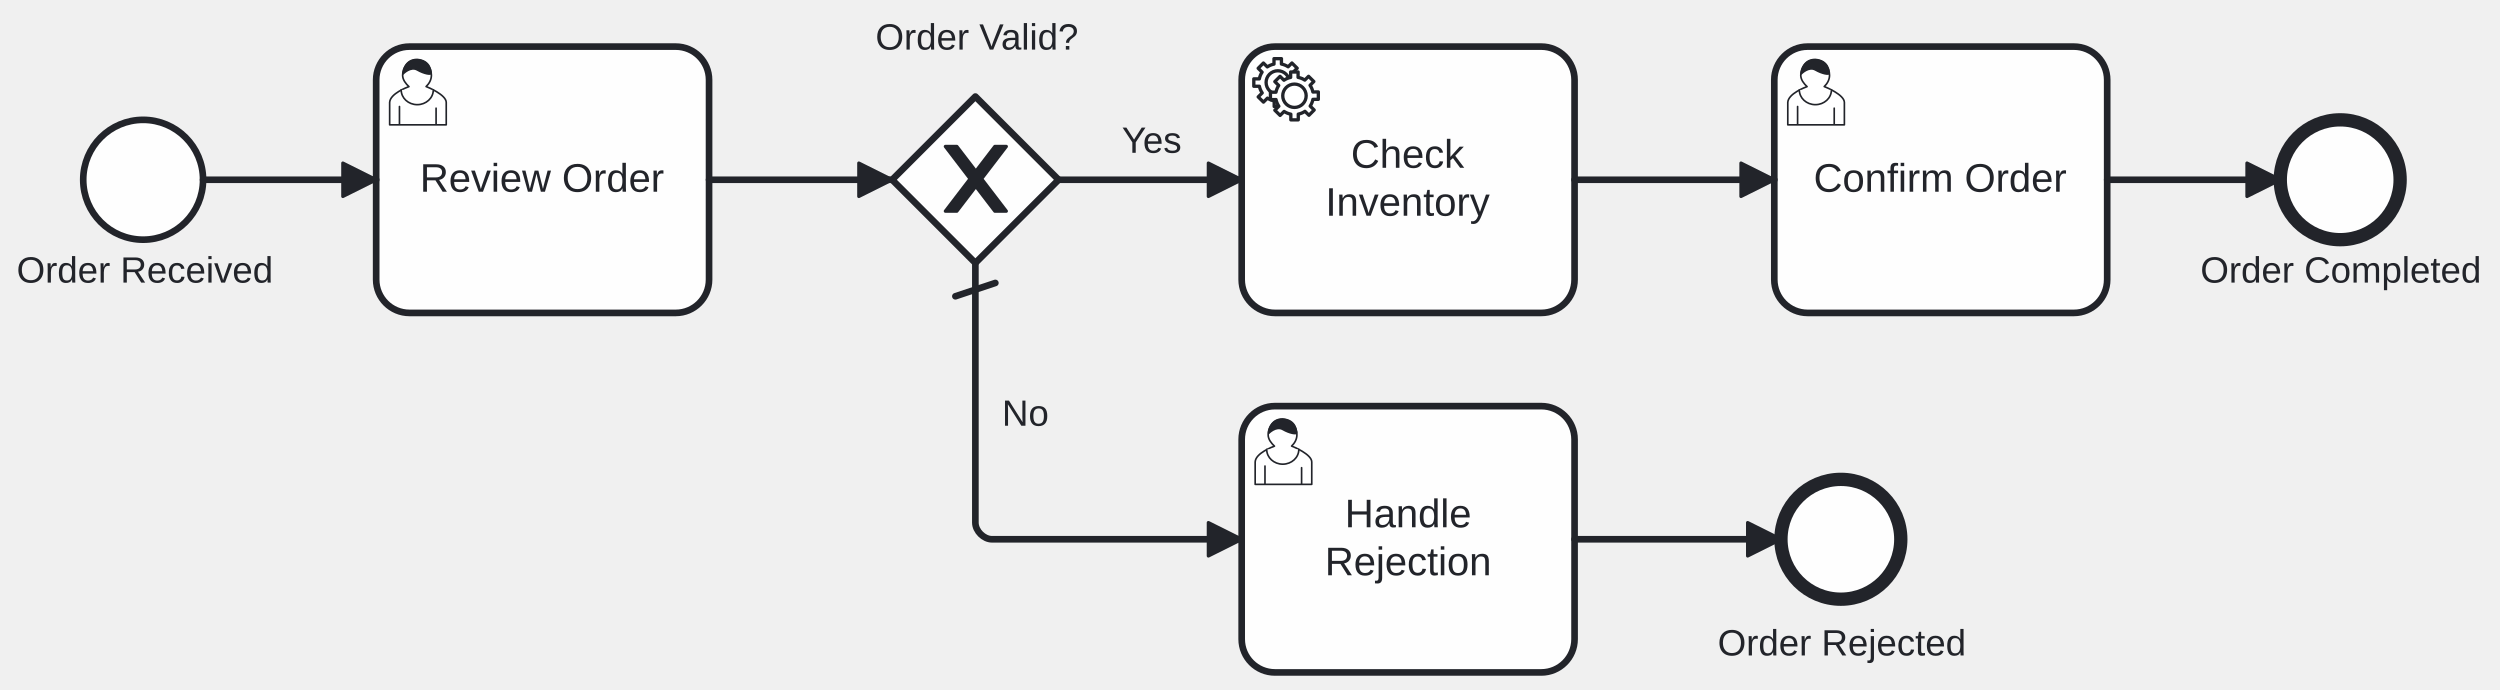
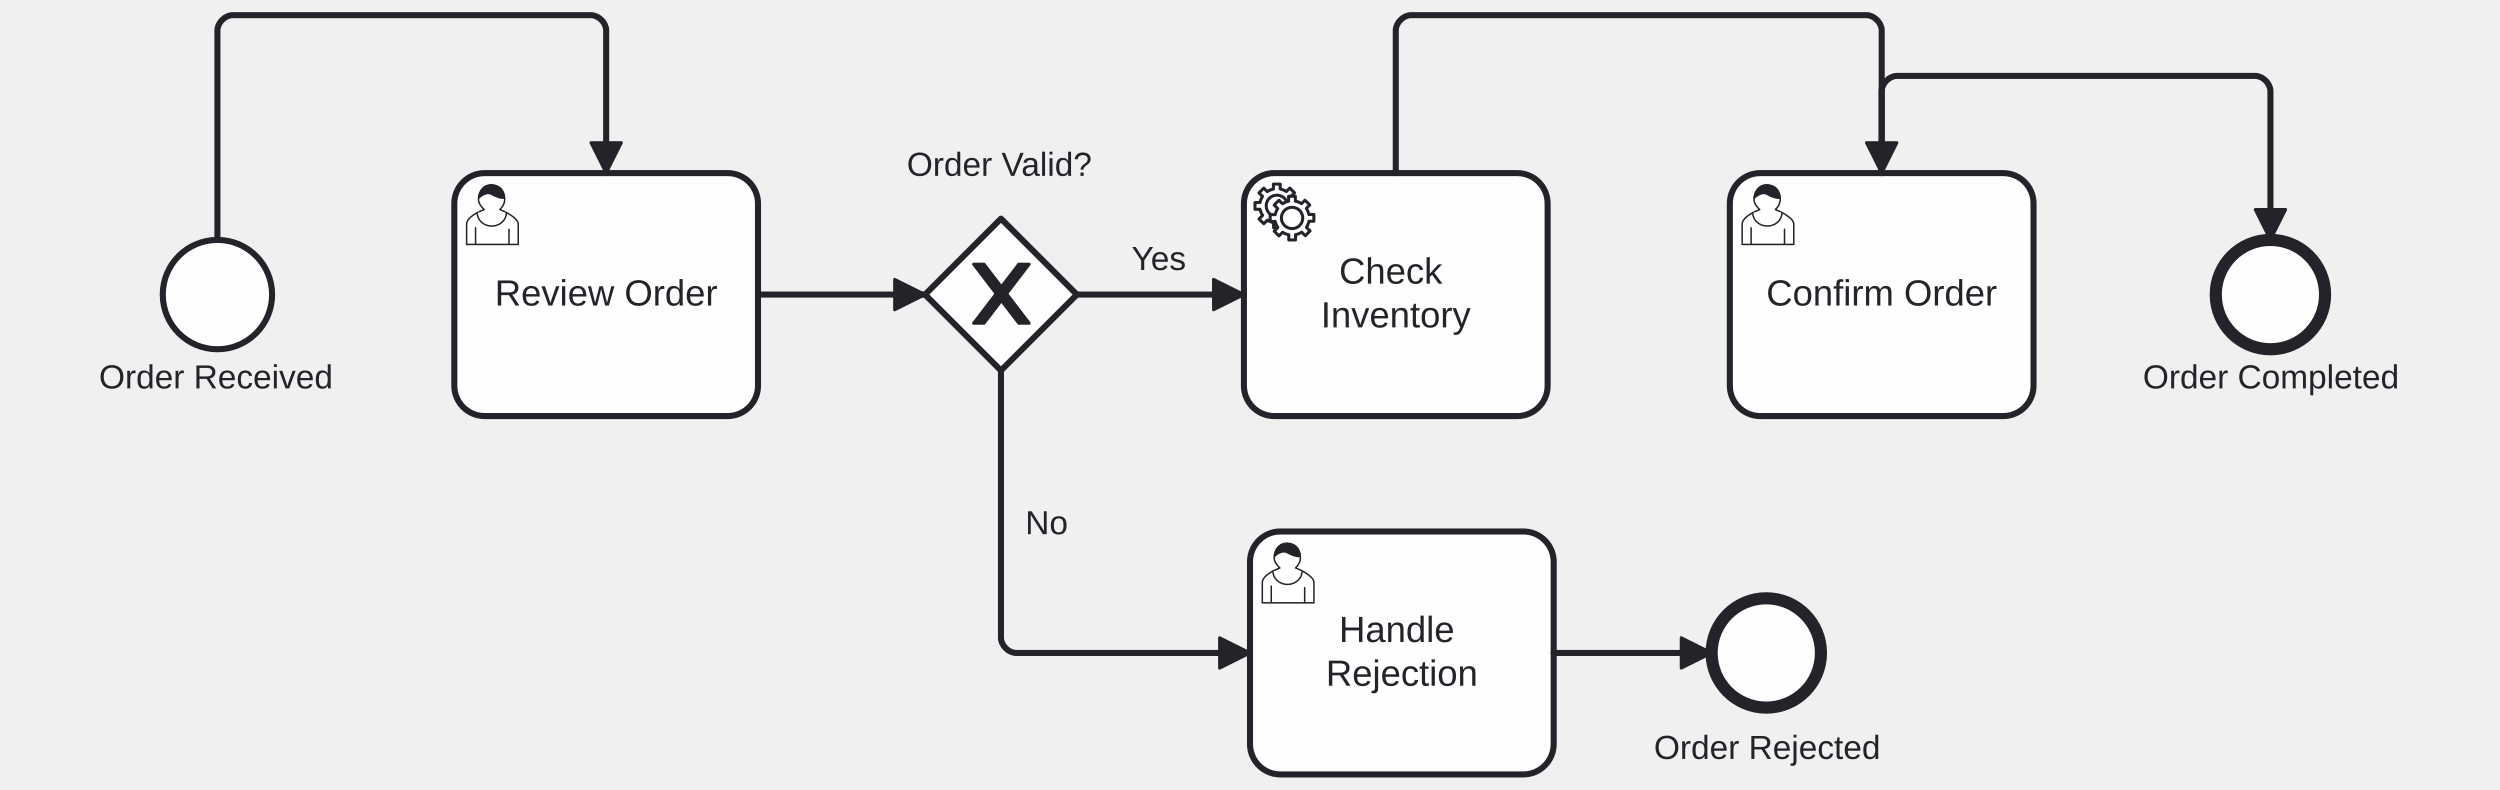
- <svg xmlns="http://www.w3.org/2000/svg" width="751" height="207" viewBox="167 78 751 207" version="1.1">
-   <defs>
-     <pattern id="djs-grid-pattern-83036" width="10" height="10" patternUnits="userSpaceOnUse">
-       <circle cx="0.5" cy="0.5" r="0.5" style="fill: rgb(204, 204, 204);" />
-     </pattern>
-   </defs>
-   <g class="djs-group">
-     <g class="djs-element djs-shape" data-element-id="StartEvent_OrderReceived" style="display: block;" transform="matrix(1 0 0 1 192 114)">
-       <g class="djs-visual">
-         <circle cx="18" cy="18" r="18" style="stroke-linecap: round; stroke-linejoin: round; stroke: rgb(34, 36, 42); stroke-width: 2px; fill: white; fill-opacity: 0.95;" />
-       </g>
-       <rect class="djs-hit djs-hit-all" x="0" y="0" width="36" height="36" style="fill: none; stroke-opacity: 0; stroke: white; stroke-width: 15px;" />
-       <circle cx="18" cy="18" r="23" class="djs-outline" style="fill: none;" />
-     </g>
-   </g>
-   <g class="djs-group">
-     <g class="djs-element djs-shape" data-element-id="StartEvent_OrderReceived_label" style="display: block;" transform="matrix(1 0 0 1 172 153)">
-       <g class="djs-visual">
-         <text lineHeight="1.2" class="djs-label" style="font-family: Arial, sans-serif; font-size: 11px; font-weight: normal; fill: rgb(34, 36, 42);">
+ <svg xmlns="http://www.w3.org/2000/svg" width="934" height="295" viewBox="166 35 768 260" version="1.1">
+   <g class="djs-group">
+     <g class="djs-element djs-shape" data-element-id="StartEvent_OrderReceived" style="display: block;" transform="translate(192, 114)">
+       <g class="djs-visual">
+         <circle cx="18" cy="18" r="18" style="stroke-linecap: round; stroke-linejoin: round; stroke: hsl(225, 10%, 15%); stroke-width: 2px; fill: white; fill-opacity: 0.95;" />
+       </g>
+       <rect style="fill: none; stroke-opacity: 0; stroke: white; stroke-width: 15px;" class="djs-hit djs-hit-all" x="0" y="0" width="36" height="36" />
+       <circle cx="18" cy="18" r="23" style="fill: none;" class="djs-outline" />
+     </g>
+   </g>
+   <g class="djs-group">
+     <g class="djs-element djs-shape" data-element-id="UserTask_ReviewOrder" style="display: block;" transform="translate(288, 92)">
+       <g class="djs-visual">
+         <rect x="0" y="0" width="100" height="80" rx="10" ry="10" style="stroke-linecap: round; stroke-linejoin: round; stroke: hsl(225, 10%, 15%); stroke-width: 2px; fill: white; fill-opacity: 0.95;" />
+         <text style="font-family: Arial, sans-serif; font-size: 12px; font-weight: normal; fill: hsl(225, 10%, 15%);" lineHeight="1.2" class="djs-label">
+           <tspan x="13.328" y="43.6">Review Order</tspan>
+         </text>
+         <path style="fill: white; stroke-linecap: round; stroke-linejoin: round; stroke: hsl(225, 10%, 15%); stroke-width: 0.5px;" d="m 15,12 c 0.909,-0.845 1.594,-2.049 1.594,-3.385 0,-2.554 -1.805,-4.622 -4.357,-4.622 -2.552,0 -4.288,2.068 -4.288,4.622 0,1.348 0.974,2.562 1.896,3.405 -0.529,0.187 -5.669,2.097 -5.794,4.756 v 6.718 h 17 v -6.718 c 0,-2.298 -5.528,-4.595 -6.051,-4.776 zm -8,6 l 0,5.5 m 11,0 l 0,-5" />
+         <path style="fill: white; stroke-linecap: round; stroke-linejoin: round; stroke: hsl(225, 10%, 15%); stroke-width: 0.5px;" d="m 15,12 m 2.162,1.009 c 0,2.447 -2.158,4.431 -4.821,4.431 -2.665,0 -4.822,-1.981 -4.822,-4.431 " />
+         <path style="fill: hsl(225, 10%, 15%); stroke-linecap: round; stroke-linejoin: round; stroke: hsl(225, 10%, 15%); stroke-width: 0.5px;" d="m 15,12 m -6.9,-3.80 c 0,0 2.251,-2.358 4.274,-1.177 2.024,1.181 4.221,1.537 4.124,0.965 -0.098,-0.57 -0.117,-3.791 -4.191,-4.136 -3.575,0.001 -4.208,3.367 -4.207,4.348 z" />
+       </g>
+       <rect style="fill: none; stroke-opacity: 0; stroke: white; stroke-width: 15px;" class="djs-hit djs-hit-all" x="0" y="0" width="100" height="80" />
+       <rect x="-5" y="-5" rx="14" width="110" height="90" style="fill: none;" class="djs-outline" />
+     </g>
+   </g>
+   <g class="djs-group">
+     <g class="djs-element djs-shape" data-element-id="ServiceTask_CheckInventory" style="display: block;" transform="translate(548, 92)">
+       <g class="djs-visual">
+         <rect x="0" y="0" width="100" height="80" rx="10" ry="10" style="stroke-linecap: round; stroke-linejoin: round; stroke: hsl(225, 10%, 15%); stroke-width: 2px; fill: white; fill-opacity: 0.95;" />
+         <text style="font-family: Arial, sans-serif; font-size: 12px; font-weight: normal; fill: hsl(225, 10%, 15%);" lineHeight="1.2" class="djs-label">
+           <tspan x="31.328" y="36.4">Check </tspan>
+           <tspan x="25.322" y="50.8">Inventory</tspan>
+         </text>
+         <circle cx="5" cy="5" r="5" style="stroke-linecap: round; stroke-linejoin: round; stroke: none; stroke-width: 2px; fill: white;" transform="translate(6, 6)" />
+         <path style="fill: white; stroke-linecap: round; stroke-linejoin: round; stroke: hsl(225, 10%, 15%); stroke-width: 1px;" d="m 12,18 v -1.713 c 0.352,-0.07 0.704,-0.178 1.048,-0.321 0.344,-0.145 0.666,-0.321 0.966,-0.521 l 1.194,1.18 1.567,-1.577 -1.195,-1.18 c 0.403,-0.614 0.683,-1.299 0.825,-2.018 l 1.622,-0.01 v -2.22 l -1.637,0.01 c -0.073,-0.352 -0.178,-0.7 -0.324,-1.044 -0.145,-0.344 -0.321,-0.664 -0.523,-0.962 l 1.131,-1.136 -1.583,-1.563 -1.13,1.136 c -0.614,-0.401 -1.303,-0.681 -2.023,-0.822 l 0.009,-1.619 h -2.241 l 0.004,1.631 c -0.354,0.074 -0.705,0.18 -1.05,0.324 -0.344,0.144 -0.665,0.321 -0.964,0.52 l -1.17,-1.158 -1.567,1.579 1.168,1.157 c -0.403,0.613 -0.683,1.298 -0.825,2.017 l -1.659,0.003 v 2.222 l 1.672,-0.006 c 0.073,0.351 0.18,0.702 0.324,1.045 0.145,0.344 0.321,0.664 0.523,0.961 l -1.199,1.197 1.584,1.56 1.196,-1.193 c 0.614,0.403 1.303,0.682 2.023,0.823 l 7.19e-4,1.699 h 2.227 z m 0.221,-3.996 c -1.789,0.75 -3.858,-0.093 -4.61,-1.874 -0.752,-1.783 0.091,-3.846 1.88,-4.596 1.788,-0.749 3.857,0.093 4.609,1.874 0.752,1.782 -0.091,3.846 -1.88,4.596 z" />
+         <circle cx="5" cy="5" r="5" style="stroke-linecap: round; stroke-linejoin: round; stroke: none; stroke-width: 2px; fill: white;" transform="translate(11, 10)" />
+         <path style="fill: white; stroke-linecap: round; stroke-linejoin: round; stroke: hsl(225, 10%, 15%); stroke-width: 1px;" d="m 17,22 v -1.713 c 0.352,-0.07 0.704,-0.178 1.048,-0.321 0.344,-0.145 0.666,-0.321 0.966,-0.521 l 1.194,1.18 1.567,-1.577 -1.195,-1.18 c 0.403,-0.614 0.683,-1.299 0.825,-2.018 l 1.622,-0.01 v -2.22 l -1.637,0.01 c -0.073,-0.352 -0.178,-0.7 -0.324,-1.044 -0.145,-0.344 -0.321,-0.664 -0.523,-0.962 l 1.131,-1.136 -1.583,-1.563 -1.13,1.136 c -0.614,-0.401 -1.303,-0.681 -2.023,-0.822 l 0.009,-1.619 h -2.241 l 0.004,1.631 c -0.354,0.074 -0.705,0.18 -1.05,0.324 -0.344,0.144 -0.665,0.321 -0.964,0.52 l -1.17,-1.158 -1.567,1.579 1.168,1.157 c -0.403,0.613 -0.683,1.298 -0.825,2.017 l -1.659,0.003 v 2.222 l 1.672,-0.006 c 0.073,0.351 0.18,0.702 0.324,1.045 0.145,0.344 0.321,0.664 0.523,0.961 l -1.199,1.197 1.584,1.56 1.196,-1.193 c 0.614,0.403 1.303,0.682 2.023,0.823 l 7.19e-4,1.699 h 2.227 z m 0.221,-3.996 c -1.789,0.75 -3.858,-0.093 -4.61,-1.874 -0.752,-1.783 0.091,-3.846 1.88,-4.596 1.788,-0.749 3.857,0.093 4.609,1.874 0.752,1.782 -0.091,3.846 -1.88,4.596 z" />
+       </g>
+       <rect style="fill: none; stroke-opacity: 0; stroke: white; stroke-width: 15px;" class="djs-hit djs-hit-all" x="0" y="0" width="100" height="80" />
+       <rect x="-5" y="-5" rx="14" width="110" height="90" style="fill: none;" class="djs-outline" />
+     </g>
+   </g>
+   <g class="djs-group">
+     <g class="djs-element djs-shape" data-element-id="UserTask_ConfirmOrder" style="display: block;" transform="translate(708, 92)">
+       <g class="djs-visual">
+         <rect x="0" y="0" width="100" height="80" rx="10" ry="10" style="stroke-linecap: round; stroke-linejoin: round; stroke: hsl(225, 10%, 15%); stroke-width: 2px; fill: white; fill-opacity: 0.95;" />
+         <text style="font-family: Arial, sans-serif; font-size: 12px; font-weight: normal; fill: hsl(225, 10%, 15%);" lineHeight="1.2" class="djs-label">
+           <tspan x="11.996" y="43.6">Confirm Order</tspan>
+         </text>
+         <path style="fill: white; stroke-linecap: round; stroke-linejoin: round; stroke: hsl(225, 10%, 15%); stroke-width: 0.5px;" d="m 15,12 c 0.909,-0.845 1.594,-2.049 1.594,-3.385 0,-2.554 -1.805,-4.622 -4.357,-4.622 -2.552,0 -4.288,2.068 -4.288,4.622 0,1.348 0.974,2.562 1.896,3.405 -0.529,0.187 -5.669,2.097 -5.794,4.756 v 6.718 h 17 v -6.718 c 0,-2.298 -5.528,-4.595 -6.051,-4.776 zm -8,6 l 0,5.5 m 11,0 l 0,-5" />
+         <path style="fill: white; stroke-linecap: round; stroke-linejoin: round; stroke: hsl(225, 10%, 15%); stroke-width: 0.5px;" d="m 15,12 m 2.162,1.009 c 0,2.447 -2.158,4.431 -4.821,4.431 -2.665,0 -4.822,-1.981 -4.822,-4.431 " />
+         <path style="fill: hsl(225, 10%, 15%); stroke-linecap: round; stroke-linejoin: round; stroke: hsl(225, 10%, 15%); stroke-width: 0.5px;" d="m 15,12 m -6.9,-3.80 c 0,0 2.251,-2.358 4.274,-1.177 2.024,1.181 4.221,1.537 4.124,0.965 -0.098,-0.57 -0.117,-3.791 -4.191,-4.136 -3.575,0.001 -4.208,3.367 -4.207,4.348 z" />
+       </g>
+       <rect style="fill: none; stroke-opacity: 0; stroke: white; stroke-width: 15px;" class="djs-hit djs-hit-all" x="0" y="0" width="100" height="80" />
+       <rect x="-5" y="-5" rx="14" width="110" height="90" style="fill: none;" class="djs-outline" />
+     </g>
+   </g>
+   <g class="djs-group">
+     <g class="djs-element djs-shape" data-element-id="EndEvent_OrderCompleted" style="display: block;" transform="translate(868, 114)">
+       <g class="djs-visual">
+         <circle cx="18" cy="18" r="18" style="stroke-linecap: round; stroke-linejoin: round; stroke: hsl(225, 10%, 15%); stroke-width: 4px; fill: white; fill-opacity: 0.95;" />
+       </g>
+       <rect style="fill: none; stroke-opacity: 0; stroke: white; stroke-width: 15px;" class="djs-hit djs-hit-all" x="0" y="0" width="36" height="36" />
+       <circle cx="18" cy="18" r="24" style="fill: none;" class="djs-outline" />
+     </g>
+   </g>
+   <g class="djs-group">
+     <g class="djs-element djs-shape" data-element-id="Gateway_OrderValid" style="display: block;" transform="translate(443, 107)">
+       <g class="djs-visual">
+         <polygon style="stroke-linecap: round; stroke-linejoin: round; stroke: hsl(225, 10%, 15%); stroke-width: 2px; fill: white; fill-opacity: 0.95;" points="25,0 50,25 25,50 0,25" />
+         <path style="fill: hsl(225, 10%, 15%); stroke-linecap: round; stroke-linejoin: round; stroke: hsl(225, 10%, 15%); stroke-width: 1px;" d="m 16,15 7.429,9.714 -7.429,9.714 3.429,0 5.714,-7.464 5.714,7.464 3.429,0 -7.429,-9.714 7.429,-9.714 -3.429,0 -5.714,7.464 -5.714,-7.464 -3.429,0 z" />
+       </g>
+       <rect style="fill: none; stroke-opacity: 0; stroke: white; stroke-width: 15px;" class="djs-hit djs-hit-all" x="0" y="0" width="50" height="50" />
+       <rect style="transform-box: fill-box; transform: rotate(45deg); transform-origin: center; fill: none;" x="2" y="2" rx="4" width="46" height="46" class="djs-outline" />
+     </g>
+   </g>
+   <g class="djs-group">
+     <g class="djs-element djs-shape" data-element-id="UserTask_HandleRejection" style="display: block;" transform="translate(550, 210)">
+       <g class="djs-visual">
+         <rect x="0" y="0" width="100" height="80" rx="10" ry="10" style="stroke-linecap: round; stroke-linejoin: round; stroke: hsl(225, 10%, 15%); stroke-width: 2px; fill: white; fill-opacity: 0.95;" />
+         <text style="font-family: Arial, sans-serif; font-size: 12px; font-weight: normal; fill: hsl(225, 10%, 15%);" lineHeight="1.2" class="djs-label">
+           <tspan x="29.324" y="36.4">Handle </tspan>
+           <tspan x="24.992" y="50.8">Rejection</tspan>
+         </text>
+         <path style="fill: white; stroke-linecap: round; stroke-linejoin: round; stroke: hsl(225, 10%, 15%); stroke-width: 0.5px;" d="m 15,12 c 0.909,-0.845 1.594,-2.049 1.594,-3.385 0,-2.554 -1.805,-4.622 -4.357,-4.622 -2.552,0 -4.288,2.068 -4.288,4.622 0,1.348 0.974,2.562 1.896,3.405 -0.529,0.187 -5.669,2.097 -5.794,4.756 v 6.718 h 17 v -6.718 c 0,-2.298 -5.528,-4.595 -6.051,-4.776 zm -8,6 l 0,5.5 m 11,0 l 0,-5" />
+         <path style="fill: white; stroke-linecap: round; stroke-linejoin: round; stroke: hsl(225, 10%, 15%); stroke-width: 0.5px;" d="m 15,12 m 2.162,1.009 c 0,2.447 -2.158,4.431 -4.821,4.431 -2.665,0 -4.822,-1.981 -4.822,-4.431 " />
+         <path style="fill: hsl(225, 10%, 15%); stroke-linecap: round; stroke-linejoin: round; stroke: hsl(225, 10%, 15%); stroke-width: 0.5px;" d="m 15,12 m -6.9,-3.80 c 0,0 2.251,-2.358 4.274,-1.177 2.024,1.181 4.221,1.537 4.124,0.965 -0.098,-0.57 -0.117,-3.791 -4.191,-4.136 -3.575,0.001 -4.208,3.367 -4.207,4.348 z" />
+       </g>
+       <rect style="fill: none; stroke-opacity: 0; stroke: white; stroke-width: 15px;" class="djs-hit djs-hit-all" x="0" y="0" width="100" height="80" />
+       <rect x="-5" y="-5" rx="14" width="110" height="90" style="fill: none;" class="djs-outline" />
+     </g>
+   </g>
+   <g class="djs-group">
+     <g class="djs-element djs-shape selected" data-element-id="EndEvent_OrderRejected" style="display: block;" transform="translate(702, 232)">
+       <g class="djs-visual">
+         <circle cx="18" cy="18" r="18" style="stroke-linecap: round; stroke-linejoin: round; stroke: hsl(225, 10%, 15%); stroke-width: 4px; fill: white; fill-opacity: 0.95;" />
+       </g>
+       <rect style="fill: none; stroke-opacity: 0; stroke: white; stroke-width: 15px;" class="djs-hit djs-hit-all" x="0" y="0" width="36" height="36" />
+       <circle cx="18" cy="18" r="24" style="fill: none;" class="djs-outline" />
+     </g>
+   </g>
+   <g class="djs-group">
+     <g class="djs-element djs-connection" data-element-id="Flow_1vkpdml" style="display: block;">
+       <g class="djs-visual">
+         <defs>
+           <marker id="marker-47fjvlohaj1torn2qpuqodkip" viewBox="0 0 20 20" refX="11" refY="10" markerWidth="10" markerHeight="10" orient="auto">
+             <path d="M 1 5 L 11 10 L 1 15 Z" style="stroke-linecap: round; stroke-linejoin: round; stroke: hsl(225, 10%, 15%); stroke-width: 1px; fill: hsl(225, 10%, 15%);" />
+           </marker>
+         </defs>
+         <path style="fill: none; stroke-linecap: round; stroke-linejoin: round; stroke: hsl(225, 10%, 15%); stroke-width: 2px; marker-end: url(#marker-47fjvlohaj1torn2qpuqodkip);" data-corner-radius="5" d="M210,114L210,45C210,42.5,212.5,40,215,40L333,40C335.5,40,338,42.5,338,45L338,92" />
+       </g>
+       <path d="M210,114L210,40L338,40L338,92" style="fill: none; stroke-opacity: 0; stroke: white; stroke-width: 15px;" class="djs-hit djs-hit-stroke" />
+       <rect x="205" y="35" rx="4" width="138" height="84" style="fill: none;" class="djs-outline" />
+     </g>
+   </g>
+   <g class="djs-group">
+     <g class="djs-element djs-shape" data-element-id="StartEvent_OrderReceived_label" style="display: block;" transform="translate(171, 153)">
+       <g class="djs-visual">
+         <text style="font-family: Arial, sans-serif; font-size: 11px; font-weight: normal; fill: hsl(225, 10%, 15%);" lineHeight="1.2" class="djs-label">
          <tspan x="0" y="9.9">Order Received</tspan>
        </text>
      </g>
-       <rect class="djs-hit djs-hit-all" x="0" y="0" width="77" height="14" style="fill: none; stroke-opacity: 0; stroke: white; stroke-width: 15px;" />
-       <rect x="-5" y="-5" rx="4" width="87" height="24" class="djs-outline" style="fill: none;" />
-     </g>
-   </g>
-   <g class="djs-group">
-     <g class="djs-element djs-shape" data-element-id="UserTask_ReviewOrder" style="display: block;" transform="matrix(1 0 0 1 280 92)">
-       <g class="djs-visual">
-         <rect x="0" y="0" width="100" height="80" rx="10" ry="10" style="stroke-linecap: round; stroke-linejoin: round; stroke: rgb(34, 36, 42); stroke-width: 2px; fill: white; fill-opacity: 0.95;" />
-         <text lineHeight="1.2" class="djs-label" style="font-family: Arial, sans-serif; font-size: 12px; font-weight: normal; fill: rgb(34, 36, 42);">
-           <tspan x="13.145" y="43.6">Review Order</tspan>
-         </text>
-         <path d="m 15,12 c 0.909,-0.845 1.594,-2.049 1.594,-3.385 0,-2.554 -1.805,-4.622 -4.357,-4.622 -2.552,0 -4.288,2.068 -4.288,4.622 0,1.348 0.974,2.562 1.896,3.405 -0.529,0.187 -5.669,2.097 -5.794,4.756 v 6.718 h 17 v -6.718 c 0,-2.298 -5.528,-4.595 -6.051,-4.776 zm -8,6 l 0,5.5 m 11,0 l 0,-5" style="fill: white; stroke-linecap: round; stroke-linejoin: round; stroke: rgb(34, 36, 42); stroke-width: 0.5px;" />
-         <path d="m 15,12 m 2.162,1.009 c 0,2.447 -2.158,4.431 -4.821,4.431 -2.665,0 -4.822,-1.981 -4.822,-4.431 " style="fill: white; stroke-linecap: round; stroke-linejoin: round; stroke: rgb(34, 36, 42); stroke-width: 0.5px;" />
-         <path d="m 15,12 m -6.9,-3.80 c 0,0 2.251,-2.358 4.274,-1.177 2.024,1.181 4.221,1.537 4.124,0.965 -0.098,-0.57 -0.117,-3.791 -4.191,-4.136 -3.575,0.001 -4.208,3.367 -4.207,4.348 z" style="fill: rgb(34, 36, 42); stroke-linecap: round; stroke-linejoin: round; stroke: rgb(34, 36, 42); stroke-width: 0.5px;" />
-       </g>
-       <rect class="djs-hit djs-hit-all" x="0" y="0" width="100" height="80" style="fill: none; stroke-opacity: 0; stroke: white; stroke-width: 15px;" />
-       <rect x="-5" y="-5" rx="14" width="110" height="90" class="djs-outline" style="fill: none;" />
-     </g>
-   </g>
-   <g class="djs-group">
-     <g class="djs-element djs-shape" data-element-id="ServiceTask_CheckInventory" style="display: block;" transform="matrix(1 0 0 1 540 92)">
-       <g class="djs-visual">
-         <rect x="0" y="0" width="100" height="80" rx="10" ry="10" style="stroke-linecap: round; stroke-linejoin: round; stroke: rgb(34, 36, 42); stroke-width: 2px; fill: white; fill-opacity: 0.95;" />
-         <text lineHeight="1.2" class="djs-label" style="font-family: Arial, sans-serif; font-size: 12px; font-weight: normal; fill: rgb(34, 36, 42);">
-           <tspan x="32.826" y="36.4">Check </tspan>
-           <tspan x="25.159" y="50.8">Inventory</tspan>
-         </text>
-         <circle cx="5" cy="5" r="5" transform="translate(6, 6)" style="stroke-linecap: round; stroke-linejoin: round; stroke: none; stroke-width: 2px; fill: white;" />
-         <path d="m 12,18 v -1.713 c 0.352,-0.07 0.704,-0.178 1.048,-0.321 0.344,-0.145 0.666,-0.321 0.966,-0.521 l 1.194,1.18 1.567,-1.577 -1.195,-1.18 c 0.403,-0.614 0.683,-1.299 0.825,-2.018 l 1.622,-0.01 v -2.22 l -1.637,0.01 c -0.073,-0.352 -0.178,-0.7 -0.324,-1.044 -0.145,-0.344 -0.321,-0.664 -0.523,-0.962 l 1.131,-1.136 -1.583,-1.563 -1.13,1.136 c -0.614,-0.401 -1.303,-0.681 -2.023,-0.822 l 0.009,-1.619 h -2.241 l 0.004,1.631 c -0.354,0.074 -0.705,0.18 -1.05,0.324 -0.344,0.144 -0.665,0.321 -0.964,0.52 l -1.17,-1.158 -1.567,1.579 1.168,1.157 c -0.403,0.613 -0.683,1.298 -0.825,2.017 l -1.659,0.003 v 2.222 l 1.672,-0.006 c 0.073,0.351 0.18,0.702 0.324,1.045 0.145,0.344 0.321,0.664 0.523,0.961 l -1.199,1.197 1.584,1.56 1.196,-1.193 c 0.614,0.403 1.303,0.682 2.023,0.823 l 7.19e-4,1.699 h 2.227 z m 0.221,-3.996 c -1.789,0.75 -3.858,-0.093 -4.61,-1.874 -0.752,-1.783 0.091,-3.846 1.88,-4.596 1.788,-0.749 3.857,0.093 4.609,1.874 0.752,1.782 -0.091,3.846 -1.88,4.596 z" style="fill: white; stroke-linecap: round; stroke-linejoin: round; stroke: rgb(34, 36, 42); stroke-width: 1px;" />
-         <circle cx="5" cy="5" r="5" transform="translate(11, 10)" style="stroke-linecap: round; stroke-linejoin: round; stroke: none; stroke-width: 2px; fill: white;" />
-         <path d="m 17,22 v -1.713 c 0.352,-0.07 0.704,-0.178 1.048,-0.321 0.344,-0.145 0.666,-0.321 0.966,-0.521 l 1.194,1.18 1.567,-1.577 -1.195,-1.18 c 0.403,-0.614 0.683,-1.299 0.825,-2.018 l 1.622,-0.01 v -2.22 l -1.637,0.01 c -0.073,-0.352 -0.178,-0.7 -0.324,-1.044 -0.145,-0.344 -0.321,-0.664 -0.523,-0.962 l 1.131,-1.136 -1.583,-1.563 -1.13,1.136 c -0.614,-0.401 -1.303,-0.681 -2.023,-0.822 l 0.009,-1.619 h -2.241 l 0.004,1.631 c -0.354,0.074 -0.705,0.18 -1.05,0.324 -0.344,0.144 -0.665,0.321 -0.964,0.52 l -1.17,-1.158 -1.567,1.579 1.168,1.157 c -0.403,0.613 -0.683,1.298 -0.825,2.017 l -1.659,0.003 v 2.222 l 1.672,-0.006 c 0.073,0.351 0.18,0.702 0.324,1.045 0.145,0.344 0.321,0.664 0.523,0.961 l -1.199,1.197 1.584,1.56 1.196,-1.193 c 0.614,0.403 1.303,0.682 2.023,0.823 l 7.19e-4,1.699 h 2.227 z m 0.221,-3.996 c -1.789,0.75 -3.858,-0.093 -4.61,-1.874 -0.752,-1.783 0.091,-3.846 1.88,-4.596 1.788,-0.749 3.857,0.093 4.609,1.874 0.752,1.782 -0.091,3.846 -1.88,4.596 z" style="fill: white; stroke-linecap: round; stroke-linejoin: round; stroke: rgb(34, 36, 42); stroke-width: 1px;" />
-       </g>
-       <rect class="djs-hit djs-hit-all" x="0" y="0" width="100" height="80" style="fill: none; stroke-opacity: 0; stroke: white; stroke-width: 15px;" />
-       <rect x="-5" y="-5" rx="14" width="110" height="90" class="djs-outline" style="fill: none;" />
-     </g>
-   </g>
-   <g class="djs-group">
-     <g class="djs-element djs-shape" data-element-id="UserTask_ConfirmOrder" style="display: block;" transform="matrix(1 0 0 1 700 92)">
-       <g class="djs-visual">
-         <rect x="0" y="0" width="100" height="80" rx="10" ry="10" style="stroke-linecap: round; stroke-linejoin: round; stroke: rgb(34, 36, 42); stroke-width: 2px; fill: white; fill-opacity: 0.95;" />
-         <text lineHeight="1.2" class="djs-label" style="font-family: Arial, sans-serif; font-size: 12px; font-weight: normal; fill: rgb(34, 36, 42);">
-           <tspan x="11.816" y="43.6">Confirm Order</tspan>
-         </text>
-         <path d="m 15,12 c 0.909,-0.845 1.594,-2.049 1.594,-3.385 0,-2.554 -1.805,-4.622 -4.357,-4.622 -2.552,0 -4.288,2.068 -4.288,4.622 0,1.348 0.974,2.562 1.896,3.405 -0.529,0.187 -5.669,2.097 -5.794,4.756 v 6.718 h 17 v -6.718 c 0,-2.298 -5.528,-4.595 -6.051,-4.776 zm -8,6 l 0,5.5 m 11,0 l 0,-5" style="fill: white; stroke-linecap: round; stroke-linejoin: round; stroke: rgb(34, 36, 42); stroke-width: 0.5px;" />
-         <path d="m 15,12 m 2.162,1.009 c 0,2.447 -2.158,4.431 -4.821,4.431 -2.665,0 -4.822,-1.981 -4.822,-4.431 " style="fill: white; stroke-linecap: round; stroke-linejoin: round; stroke: rgb(34, 36, 42); stroke-width: 0.5px;" />
-         <path d="m 15,12 m -6.9,-3.80 c 0,0 2.251,-2.358 4.274,-1.177 2.024,1.181 4.221,1.537 4.124,0.965 -0.098,-0.57 -0.117,-3.791 -4.191,-4.136 -3.575,0.001 -4.208,3.367 -4.207,4.348 z" style="fill: rgb(34, 36, 42); stroke-linecap: round; stroke-linejoin: round; stroke: rgb(34, 36, 42); stroke-width: 0.5px;" />
-       </g>
-       <rect class="djs-hit djs-hit-all" x="0" y="0" width="100" height="80" style="fill: none; stroke-opacity: 0; stroke: white; stroke-width: 15px;" />
-       <rect x="-5" y="-5" rx="14" width="110" height="90" class="djs-outline" style="fill: none;" />
-     </g>
-   </g>
-   <g class="djs-group">
-     <g class="djs-element djs-shape" data-element-id="EndEvent_OrderCompleted" style="display: block;" transform="matrix(1 0 0 1 852 114)">
-       <g class="djs-visual">
-         <circle cx="18" cy="18" r="18" style="stroke-linecap: round; stroke-linejoin: round; stroke: rgb(34, 36, 42); stroke-width: 4px; fill: white; fill-opacity: 0.95;" />
-       </g>
-       <rect class="djs-hit djs-hit-all" x="0" y="0" width="36" height="36" style="fill: none; stroke-opacity: 0; stroke: white; stroke-width: 15px;" />
-       <circle cx="18" cy="18" r="24" class="djs-outline" style="fill: none;" />
-     </g>
-   </g>
-   <g class="djs-group">
-     <g class="djs-element djs-shape" data-element-id="EndEvent_OrderCompleted_label" style="display: block;" transform="matrix(1 0 0 1 828 153)">
-       <g class="djs-visual">
-         <text lineHeight="1.2" class="djs-label" style="font-family: Arial, sans-serif; font-size: 11px; font-weight: normal; fill: rgb(34, 36, 42);">
+       <rect style="fill: none; stroke-opacity: 0; stroke: white; stroke-width: 15px;" class="djs-hit djs-hit-all" x="0" y="0" width="78" height="14" />
+       <rect x="-5" y="-5" rx="4" width="88" height="24" style="fill: none;" class="djs-outline" />
+     </g>
+   </g>
+   <g class="djs-group">
+     <g class="djs-element djs-shape" data-element-id="EndEvent_OrderCompleted_label" style="display: block;" transform="translate(844, 153)">
+       <g class="djs-visual">
+         <text style="font-family: Arial, sans-serif; font-size: 11px; font-weight: normal; fill: hsl(225, 10%, 15%);" lineHeight="1.2" class="djs-label">
          <tspan x="0" y="9.9">Order Completed</tspan>
        </text>
      </g>
-       <rect class="djs-hit djs-hit-all" x="0" y="0" width="85" height="14" style="fill: none; stroke-opacity: 0; stroke: white; stroke-width: 15px;" />
-       <rect x="-5" y="-5" rx="4" width="95" height="24" class="djs-outline" style="fill: none;" />
-     </g>
-   </g>
-   <g class="djs-group">
-     <g class="djs-element djs-shape" data-element-id="Gateway_OrderValid" style="display: block;" transform="matrix(1 0 0 1 435 107)">
-       <g class="djs-visual">
-         <polygon points="25,0 50,25 25,50 0,25" style="stroke-linecap: round; stroke-linejoin: round; stroke: rgb(34, 36, 42); stroke-width: 2px; fill: white; fill-opacity: 0.95;" />
-         <path d="m 16,15 7.429,9.714 -7.429,9.714 3.429,0 5.714,-7.464 5.714,7.464 3.429,0 -7.429,-9.714 7.429,-9.714 -3.429,0 -5.714,7.464 -5.714,-7.464 -3.429,0 z" style="fill: rgb(34, 36, 42); stroke-linecap: round; stroke-linejoin: round; stroke: rgb(34, 36, 42); stroke-width: 1px;" />
-       </g>
-       <rect class="djs-hit djs-hit-all" x="0" y="0" width="50" height="50" style="fill: none; stroke-opacity: 0; stroke: white; stroke-width: 15px;" />
-       <rect x="2" y="2" rx="4" width="46" height="46" class="djs-outline" style="transform-box: fill-box; transform: rotate(45deg); transform-origin: center center; fill: none;" />
-     </g>
-   </g>
-   <g class="djs-group">
-     <g class="djs-element djs-shape" data-element-id="Gateway_OrderValid_label" style="display: block;" transform="matrix(1 0 0 1 430 83)">
-       <g class="djs-visual">
-         <text lineHeight="1.2" class="djs-label" style="font-family: Arial, sans-serif; font-size: 11px; font-weight: normal; fill: rgb(34, 36, 42);">
+       <rect style="fill: none; stroke-opacity: 0; stroke: white; stroke-width: 15px;" class="djs-hit djs-hit-all" x="0" y="0" width="85" height="14" />
+       <rect x="-5" y="-5" rx="4" width="95" height="24" style="fill: none;" class="djs-outline" />
+     </g>
+   </g>
+   <g class="djs-group">
+     <g class="djs-element djs-connection" data-element-id="Flow_1ygy4tj" style="display: block;">
+       <g class="djs-visual">
+         <defs>
+           <marker id="marker-6nsfpz286zdz5ykiqxtmwzp7w" viewBox="0 0 20 20" refX="11" refY="10" markerWidth="10" markerHeight="10" orient="auto">
+             <path d="M 1 5 L 11 10 L 1 15 Z" style="stroke-linecap: round; stroke-linejoin: round; stroke: hsl(225, 10%, 15%); stroke-width: 1px; fill: hsl(225, 10%, 15%);" />
+           </marker>
+         </defs>
+         <path style="fill: none; stroke-linecap: round; stroke-linejoin: round; stroke: hsl(225, 10%, 15%); stroke-width: 2px; marker-end: url(#marker-6nsfpz286zdz5ykiqxtmwzp7w);" data-corner-radius="5" d="M598,92L598,45C598,42.5,600.5,40,603,40L753,40C755.5,40,758,42.5,758,45L758,92" />
+       </g>
+       <path d="M598,92L598,40L758,40L758,92" style="fill: none; stroke-opacity: 0; stroke: white; stroke-width: 15px;" class="djs-hit djs-hit-stroke" />
+       <rect x="593" y="35" rx="4" width="170" height="62" style="fill: none;" class="djs-outline" />
+     </g>
+   </g>
+   <g class="djs-group">
+     <g class="djs-element djs-connection" data-element-id="Flow_1631jya" style="display: block;">
+       <g class="djs-visual">
+         <defs>
+           <marker id="marker-egh3e8gu12ckeqmuxat61l3o3" viewBox="0 0 20 20" refX="11" refY="10" markerWidth="10" markerHeight="10" orient="auto">
+             <path d="M 1 5 L 11 10 L 1 15 Z" style="stroke-linecap: round; stroke-linejoin: round; stroke: hsl(225, 10%, 15%); stroke-width: 1px; fill: hsl(225, 10%, 15%);" />
+           </marker>
+         </defs>
+         <path style="fill: none; stroke-linecap: round; stroke-linejoin: round; stroke: hsl(225, 10%, 15%); stroke-width: 2px; marker-end: url(#marker-egh3e8gu12ckeqmuxat61l3o3);" data-corner-radius="5" d="M758,92L758,65C758,62.5,760.5,60,763,60L881,60C883.5,60,886,62.5,886,65L886,114" />
+       </g>
+       <path d="M758,92L758,60L886,60L886,114" style="fill: none; stroke-opacity: 0; stroke: white; stroke-width: 15px;" class="djs-hit djs-hit-stroke" />
+       <rect x="753" y="55" rx="4" width="138" height="64" style="fill: none;" class="djs-outline" />
+     </g>
+   </g>
+   <g class="djs-group">
+     <g class="djs-element djs-connection" data-element-id="Flow_ReviewOrder_to_OrderValid" style="display: block;">
+       <g class="djs-visual">
+         <defs>
+           <marker id="marker-etxtwoi2807urxnzz8fm22zul" viewBox="0 0 20 20" refX="11" refY="10" markerWidth="10" markerHeight="10" orient="auto">
+             <path d="M 1 5 L 11 10 L 1 15 Z" style="stroke-linecap: round; stroke-linejoin: round; stroke: hsl(225, 10%, 15%); stroke-width: 1px; fill: hsl(225, 10%, 15%);" />
+           </marker>
+         </defs>
+         <path style="fill: none; stroke-linecap: round; stroke-linejoin: round; stroke: hsl(225, 10%, 15%); stroke-width: 2px; marker-end: url(#marker-etxtwoi2807urxnzz8fm22zul);" data-corner-radius="5" d="M388,132L443,132" />
+       </g>
+       <path d="M388,132L443,132" style="fill: none; stroke-opacity: 0; stroke: white; stroke-width: 15px;" class="djs-hit djs-hit-stroke" />
+       <rect x="383" y="127" rx="4" width="65" height="10" style="fill: none;" class="djs-outline" />
+     </g>
+   </g>
+   <g class="djs-group">
+     <g class="djs-element djs-connection" data-element-id="Flow_OrderValid_to_CheckInventory" style="display: block;">
+       <g class="djs-visual">
+         <defs>
+           <marker id="marker-7vi1g7ykzvkic4r5ws9ankd88" viewBox="0 0 20 20" refX="11" refY="10" markerWidth="10" markerHeight="10" orient="auto">
+             <path d="M 1 5 L 11 10 L 1 15 Z" style="stroke-linecap: round; stroke-linejoin: round; stroke: hsl(225, 10%, 15%); stroke-width: 1px; fill: hsl(225, 10%, 15%);" />
+           </marker>
+         </defs>
+         <path style="fill: none; stroke-linecap: round; stroke-linejoin: round; stroke: hsl(225, 10%, 15%); stroke-width: 2px; marker-end: url(#marker-7vi1g7ykzvkic4r5ws9ankd88);" data-corner-radius="5" d="M493,132L548,132" />
+       </g>
+       <path d="M493,132L548,132" style="fill: none; stroke-opacity: 0; stroke: white; stroke-width: 15px;" class="djs-hit djs-hit-stroke" />
+       <rect x="488" y="127" rx="4" width="65" height="10" style="fill: none;" class="djs-outline" />
+     </g>
+   </g>
+   <g class="djs-group">
+     <g class="djs-element djs-shape" data-element-id="Gateway_OrderValid_label" style="display: block;" transform="translate(437, 83)">
+       <g class="djs-visual">
+         <text style="font-family: Arial, sans-serif; font-size: 11px; font-weight: normal; fill: hsl(225, 10%, 15%);" lineHeight="1.2" class="djs-label">
          <tspan x="0" y="9.9">Order Valid?</tspan>
        </text>
      </g>
-       <rect class="djs-hit djs-hit-all" x="0" y="0" width="61" height="14" style="fill: none; stroke-opacity: 0; stroke: white; stroke-width: 15px;" />
-       <rect x="-5" y="-5" rx="4" width="71" height="24" class="djs-outline" style="fill: none;" />
-     </g>
-   </g>
-   <g class="djs-group">
-     <g class="djs-element djs-shape" data-element-id="UserTask_HandleRejection" style="display: block;" transform="matrix(1 0 0 1 540 200)">
-       <g class="djs-visual">
-         <rect x="0" y="0" width="100" height="80" rx="10" ry="10" style="stroke-linecap: round; stroke-linejoin: round; stroke: rgb(34, 36, 42); stroke-width: 2px; fill: white; fill-opacity: 0.95;" />
-         <text lineHeight="1.2" class="djs-label" style="font-family: Arial, sans-serif; font-size: 12px; font-weight: normal; fill: rgb(34, 36, 42);">
-           <tspan x="30.996" y="36.4">Handle </tspan>
-           <tspan x="25" y="50.8">Rejection</tspan>
-         </text>
-         <path d="m 15,12 c 0.909,-0.845 1.594,-2.049 1.594,-3.385 0,-2.554 -1.805,-4.622 -4.357,-4.622 -2.552,0 -4.288,2.068 -4.288,4.622 0,1.348 0.974,2.562 1.896,3.405 -0.529,0.187 -5.669,2.097 -5.794,4.756 v 6.718 h 17 v -6.718 c 0,-2.298 -5.528,-4.595 -6.051,-4.776 zm -8,6 l 0,5.5 m 11,0 l 0,-5" style="fill: white; stroke-linecap: round; stroke-linejoin: round; stroke: rgb(34, 36, 42); stroke-width: 0.5px;" />
-         <path d="m 15,12 m 2.162,1.009 c 0,2.447 -2.158,4.431 -4.821,4.431 -2.665,0 -4.822,-1.981 -4.822,-4.431 " style="fill: white; stroke-linecap: round; stroke-linejoin: round; stroke: rgb(34, 36, 42); stroke-width: 0.5px;" />
-         <path d="m 15,12 m -6.9,-3.80 c 0,0 2.251,-2.358 4.274,-1.177 2.024,1.181 4.221,1.537 4.124,0.965 -0.098,-0.57 -0.117,-3.791 -4.191,-4.136 -3.575,0.001 -4.208,3.367 -4.207,4.348 z" style="fill: rgb(34, 36, 42); stroke-linecap: round; stroke-linejoin: round; stroke: rgb(34, 36, 42); stroke-width: 0.5px;" />
-       </g>
-       <rect class="djs-hit djs-hit-all" x="0" y="0" width="100" height="80" style="fill: none; stroke-opacity: 0; stroke: white; stroke-width: 15px;" />
-       <rect x="-5" y="-5" rx="14" width="110" height="90" class="djs-outline" style="fill: none;" />
-     </g>
-   </g>
-   <g class="djs-group">
-     <g class="djs-element djs-shape" data-element-id="EndEvent_OrderRejected" style="display: block;" transform="matrix(1 0 0 1 702 222)">
-       <g class="djs-visual">
-         <circle cx="18" cy="18" r="18" style="stroke-linecap: round; stroke-linejoin: round; stroke: rgb(34, 36, 42); stroke-width: 4px; fill: white; fill-opacity: 0.95;" />
-       </g>
-       <rect class="djs-hit djs-hit-all" x="0" y="0" width="36" height="36" style="fill: none; stroke-opacity: 0; stroke: white; stroke-width: 15px;" />
-       <circle cx="18" cy="18" r="24" class="djs-outline" style="fill: none;" />
-     </g>
-   </g>
-   <g class="djs-group">
-     <g class="djs-element djs-shape" data-element-id="EndEvent_OrderRejected_label" style="display: block;" transform="matrix(1 0 0 1 683 265)">
-       <g class="djs-visual">
-         <text lineHeight="1.2" class="djs-label" style="font-family: Arial, sans-serif; font-size: 11px; font-weight: normal; fill: rgb(34, 36, 42);">
+       <rect style="fill: none; stroke-opacity: 0; stroke: white; stroke-width: 15px;" class="djs-hit djs-hit-all" x="0" y="0" width="62" height="14" />
+       <rect x="-5" y="-5" rx="4" width="72" height="24" style="fill: none;" class="djs-outline" />
+     </g>
+   </g>
+   <g class="djs-group">
+     <g class="djs-element djs-shape" data-element-id="EndEvent_OrderRejected_label" style="display: block;" transform="translate(683, 275)">
+       <g class="djs-visual">
+         <text style="font-family: Arial, sans-serif; font-size: 11px; font-weight: normal; fill: hsl(225, 10%, 15%);" lineHeight="1.2" class="djs-label">
          <tspan x="0" y="9.9">Order Rejected</tspan>
        </text>
      </g>
-       <rect class="djs-hit djs-hit-all" x="0" y="0" width="75" height="14" style="fill: none; stroke-opacity: 0; stroke: white; stroke-width: 15px;" />
-       <rect x="-5" y="-5" rx="4" width="85" height="24" class="djs-outline" style="fill: none;" />
-     </g>
-   </g>
-   <g class="djs-group">
-     <g class="djs-element djs-connection" data-element-id="Flow_14m0qfs" style="display: block;">
-       <g class="djs-visual">
-         <defs>
-           <marker id="marker-9w6l3jbk5ig526l6xeblj6cb0" viewBox="0 0 20 20" refX="11" refY="10" markerWidth="10" markerHeight="10" orient="auto">
-             <path d="M 1 5 L 11 10 L 1 15 Z" style="stroke-linecap: round; stroke-linejoin: round; stroke: rgb(34, 36, 42); stroke-width: 1px; fill: rgb(34, 36, 42);" />
-           </marker>
-         </defs>
-         <path data-corner-radius="5" style="fill: none; stroke-linecap: round; stroke-linejoin: round; stroke: rgb(34, 36, 42); stroke-width: 2px; marker-end: url('#marker-9w6l3jbk5ig526l6xeblj6cb0');" d="M228,132L280,132" />
-       </g>
-       <path d="M228,132L280,132" class="djs-hit djs-hit-stroke" style="fill: none; stroke-opacity: 0; stroke: white; stroke-width: 15px;" />
-       <rect x="223" y="127" rx="4" width="62" height="10" class="djs-outline" style="fill: none;" />
-     </g>
-   </g>
-   <g class="djs-group">
-     <g class="djs-element djs-connection" data-element-id="Flow_005vn0u" style="display: block;">
-       <g class="djs-visual">
-         <defs>
-           <marker id="marker-elusrxymdvpzxmz8hwjggshnl" viewBox="0 0 20 20" refX="11" refY="10" markerWidth="10" markerHeight="10" orient="auto">
-             <path d="M 1 5 L 11 10 L 1 15 Z" style="stroke-linecap: round; stroke-linejoin: round; stroke: rgb(34, 36, 42); stroke-width: 1px; fill: rgb(34, 36, 42);" />
-           </marker>
-         </defs>
-         <path data-corner-radius="5" style="fill: none; stroke-linecap: round; stroke-linejoin: round; stroke: rgb(34, 36, 42); stroke-width: 2px; marker-end: url('#marker-elusrxymdvpzxmz8hwjggshnl');" d="M640,132L700,132" />
-       </g>
-       <path d="M640,132L700,132" class="djs-hit djs-hit-stroke" style="fill: none; stroke-opacity: 0; stroke: white; stroke-width: 15px;" />
-       <rect x="635" y="127" rx="4" width="70" height="10" class="djs-outline" style="fill: none;" />
-     </g>
-   </g>
-   <g class="djs-group">
-     <g class="djs-element djs-connection" data-element-id="Flow_1rist1d" style="display: block;">
-       <g class="djs-visual">
-         <defs>
-           <marker id="marker-2ppf1104m6cngotlmiqfsm0to" viewBox="0 0 20 20" refX="11" refY="10" markerWidth="10" markerHeight="10" orient="auto">
-             <path d="M 1 5 L 11 10 L 1 15 Z" style="stroke-linecap: round; stroke-linejoin: round; stroke: rgb(34, 36, 42); stroke-width: 1px; fill: rgb(34, 36, 42);" />
-           </marker>
-         </defs>
-         <path data-corner-radius="5" style="fill: none; stroke-linecap: round; stroke-linejoin: round; stroke: rgb(34, 36, 42); stroke-width: 2px; marker-end: url('#marker-2ppf1104m6cngotlmiqfsm0to');" d="M800,132L852,132" />
-       </g>
-       <path d="M800,132L852,132" class="djs-hit djs-hit-stroke" style="fill: none; stroke-opacity: 0; stroke: white; stroke-width: 15px;" />
-       <rect x="795" y="127" rx="4" width="62" height="10" class="djs-outline" style="fill: none;" />
-     </g>
-   </g>
-   <g class="djs-group">
-     <g class="djs-element djs-connection" data-element-id="Flow_ReviewOrder_to_OrderValid" style="display: block;">
-       <g class="djs-visual">
-         <defs>
-           <marker id="marker-635tnb5ozs1yxc6uol90n123h" viewBox="0 0 20 20" refX="11" refY="10" markerWidth="10" markerHeight="10" orient="auto">
-             <path d="M 1 5 L 11 10 L 1 15 Z" style="stroke-linecap: round; stroke-linejoin: round; stroke: rgb(34, 36, 42); stroke-width: 1px; fill: rgb(34, 36, 42);" />
-           </marker>
-         </defs>
-         <path data-corner-radius="5" style="fill: none; stroke-linecap: round; stroke-linejoin: round; stroke: rgb(34, 36, 42); stroke-width: 2px; marker-end: url('#marker-635tnb5ozs1yxc6uol90n123h');" d="M380,132L435,132" />
-       </g>
-       <path d="M380,132L435,132" class="djs-hit djs-hit-stroke" style="fill: none; stroke-opacity: 0; stroke: white; stroke-width: 15px;" />
-       <rect x="375" y="127" rx="4" width="65" height="10" class="djs-outline" style="fill: none;" />
-     </g>
-   </g>
-   <g class="djs-group">
-     <g class="djs-element djs-connection" data-element-id="Flow_OrderValid_to_CheckInventory" style="display: block;">
-       <g class="djs-visual">
-         <defs>
-           <marker id="marker-6qxoc849dvl7nw54t2mb9hkjl" viewBox="0 0 20 20" refX="11" refY="10" markerWidth="10" markerHeight="10" orient="auto">
-             <path d="M 1 5 L 11 10 L 1 15 Z" style="stroke-linecap: round; stroke-linejoin: round; stroke: rgb(34, 36, 42); stroke-width: 1px; fill: rgb(34, 36, 42);" />
-           </marker>
-         </defs>
-         <path data-corner-radius="5" style="fill: none; stroke-linecap: round; stroke-linejoin: round; stroke: rgb(34, 36, 42); stroke-width: 2px; marker-end: url('#marker-6qxoc849dvl7nw54t2mb9hkjl');" d="M485,132L540,132" />
-       </g>
-       <path d="M485,132L540,132" class="djs-hit djs-hit-stroke" style="fill: none; stroke-opacity: 0; stroke: white; stroke-width: 15px;" />
-       <rect x="480" y="127" rx="4" width="65" height="10" class="djs-outline" style="fill: none;" />
-     </g>
-   </g>
-   <g class="djs-group">
-     <g class="djs-element djs-shape" data-element-id="Flow_OrderValid_to_CheckInventory_label" style="display: block;" transform="matrix(1 0 0 1 504 114)">
-       <g class="djs-visual">
-         <text lineHeight="1.2" class="djs-label" style="font-family: Arial, sans-serif; font-size: 11px; font-weight: normal; fill: rgb(34, 36, 42);">
+       <rect style="fill: none; stroke-opacity: 0; stroke: white; stroke-width: 15px;" class="djs-hit djs-hit-all" x="0" y="0" width="75" height="14" />
+       <rect x="-5" y="-5" rx="4" width="85" height="24" style="fill: none;" class="djs-outline" />
+     </g>
+   </g>
+   <g class="djs-group">
+     <g class="djs-element djs-connection" data-element-id="Flow_No" style="display: block;">
+       <g class="djs-visual">
+         <defs>
+           <marker id="marker-buey8fl3uwy3hroscudgmw52w" viewBox="0 0 20 20" refX="11" refY="10" markerWidth="10" markerHeight="10" orient="auto">
+             <path d="M 1 5 L 11 10 L 1 15 Z" style="stroke-linecap: round; stroke-linejoin: round; stroke: hsl(225, 10%, 15%); stroke-width: 1px; fill: hsl(225, 10%, 15%);" />
+           </marker>
+         </defs>
+         <path style="fill: none; stroke-linecap: round; stroke-linejoin: round; stroke: hsl(225, 10%, 15%); stroke-width: 2px; marker-end: url(#marker-buey8fl3uwy3hroscudgmw52w);" data-corner-radius="5" d="M468,157L468,245C468,247.5,470.5,250,473,250L550,250" />
+       </g>
+       <path d="M468,157L468,250L550,250" style="fill: none; stroke-opacity: 0; stroke: white; stroke-width: 15px;" class="djs-hit djs-hit-stroke" />
+       <rect x="463" y="152" rx="4" width="92" height="103" style="fill: none;" class="djs-outline" />
+     </g>
+   </g>
+   <g class="djs-group">
+     <g class="djs-element djs-shape" data-element-id="Flow_No_label" style="display: block;" transform="translate(476, 201)">
+       <g class="djs-visual">
+         <text style="font-family: Arial, sans-serif; font-size: 11px; font-weight: normal; fill: hsl(225, 10%, 15%);" lineHeight="1.2" class="djs-label">
+           <tspan x="0" y="9.9">No</tspan>
+         </text>
+       </g>
+       <rect style="fill: none; stroke-opacity: 0; stroke: white; stroke-width: 15px;" class="djs-hit djs-hit-all" x="0" y="0" width="15" height="14" />
+       <rect x="-5" y="-5" rx="4" width="25" height="24" style="fill: none;" class="djs-outline" />
+     </g>
+   </g>
+   <g class="djs-group">
+     <g class="djs-element djs-connection" data-element-id="Flow_HandleRejection_to_OrderRejected" style="display: block;">
+       <g class="djs-visual">
+         <defs>
+           <marker id="marker-2wy290xfbdt6wjed5sybfn07a" viewBox="0 0 20 20" refX="11" refY="10" markerWidth="10" markerHeight="10" orient="auto">
+             <path d="M 1 5 L 11 10 L 1 15 Z" style="stroke-linecap: round; stroke-linejoin: round; stroke: hsl(225, 10%, 15%); stroke-width: 1px; fill: hsl(225, 10%, 15%);" />
+           </marker>
+         </defs>
+         <path style="fill: none; stroke-linecap: round; stroke-linejoin: round; stroke: hsl(225, 10%, 15%); stroke-width: 2px; marker-end: url(#marker-2wy290xfbdt6wjed5sybfn07a);" data-corner-radius="5" d="M650,250L702,250" />
+       </g>
+       <path d="M650,250L702,250" style="fill: none; stroke-opacity: 0; stroke: white; stroke-width: 15px;" class="djs-hit djs-hit-stroke" />
+       <rect x="645" y="245" rx="4" width="62" height="10" style="fill: none;" class="djs-outline" />
+     </g>
+   </g>
+   <g class="djs-group">
+     <g class="djs-element djs-shape" data-element-id="Flow_OrderValid_to_CheckInventory_label" style="display: block;" transform="translate(511, 114)">
+       <g class="djs-visual">
+         <text style="font-family: Arial, sans-serif; font-size: 11px; font-weight: normal; fill: hsl(225, 10%, 15%);" lineHeight="1.2" class="djs-label">
          <tspan x="0" y="9.9">Yes</tspan>
        </text>
      </g>
-       <rect class="djs-hit djs-hit-all" x="0" y="0" width="18" height="14" style="fill: none; stroke-opacity: 0; stroke: white; stroke-width: 15px;" />
-       <rect x="-5" y="-5" rx="4" width="28" height="24" class="djs-outline" style="fill: none;" />
-     </g>
-   </g>
-   <g class="djs-group">
-     <g class="djs-element djs-connection" data-element-id="Flow_No" style="display: block;">
-       <g class="djs-visual">
-         <defs>
-           <marker id="marker-c03mj3k2bpumnk758jtatr85d" viewBox="0 0 20 20" refX="11" refY="10" markerWidth="10" markerHeight="10" orient="auto">
-             <path d="M 1 5 L 11 10 L 1 15 Z" style="stroke-linecap: round; stroke-linejoin: round; stroke: rgb(34, 36, 42); stroke-width: 1px; fill: rgb(34, 36, 42);" />
-           </marker>
-           <marker id="marker-4vxkdfbh80bvk32fcbdwbr02d" viewBox="0 0 20 20" refX="0" refY="10" markerWidth="10" markerHeight="10" orient="auto">
-             <path d="M 6 4 L 10 16" style="stroke-linecap: round; stroke-linejoin: round; stroke: rgb(34, 36, 42); stroke-width: 2px; fill: none;" />
-           </marker>
-         </defs>
-         <path data-corner-radius="5" style="fill: none; stroke-linecap: round; stroke-linejoin: round; stroke: rgb(34, 36, 42); stroke-width: 2px; marker-end: url('#marker-c03mj3k2bpumnk758jtatr85d'); marker-start: url('#marker-4vxkdfbh80bvk32fcbdwbr02d');" d="M460,157L460,235C460,237.5,462.5,240,465,240L540,240" />
-       </g>
-       <path d="M460,157L460,240L540,240" class="djs-hit djs-hit-stroke" style="fill: none; stroke-opacity: 0; stroke: white; stroke-width: 15px;" />
-       <rect x="455" y="152" rx="4" width="90" height="93" class="djs-outline" style="fill: none;" />
-     </g>
-   </g>
-   <g class="djs-group">
-     <g class="djs-element djs-shape" data-element-id="Flow_No_label" style="display: block;" transform="matrix(1 0 0 1 468 196)">
-       <g class="djs-visual">
-         <text lineHeight="1.2" class="djs-label" style="font-family: Arial, sans-serif; font-size: 11px; font-weight: normal; fill: rgb(34, 36, 42);">
-           <tspan x="0" y="9.9">No</tspan>
-         </text>
-       </g>
-       <rect class="djs-hit djs-hit-all" x="0" y="0" width="15" height="14" style="fill: none; stroke-opacity: 0; stroke: white; stroke-width: 15px;" />
-       <rect x="-5" y="-5" rx="4" width="25" height="24" class="djs-outline" style="fill: none;" />
-     </g>
-   </g>
-   <g class="djs-group">
-     <g class="djs-element djs-connection" data-element-id="Flow_HandleRejection_to_OrderRejected" style="display: block;">
-       <g class="djs-visual">
-         <defs>
-           <marker id="marker-bsk4pncj9ztm04b0kos8l9j41" viewBox="0 0 20 20" refX="11" refY="10" markerWidth="10" markerHeight="10" orient="auto">
-             <path d="M 1 5 L 11 10 L 1 15 Z" style="stroke-linecap: round; stroke-linejoin: round; stroke: rgb(34, 36, 42); stroke-width: 1px; fill: rgb(34, 36, 42);" />
-           </marker>
-         </defs>
-         <path data-corner-radius="5" style="fill: none; stroke-linecap: round; stroke-linejoin: round; stroke: rgb(34, 36, 42); stroke-width: 2px; marker-end: url('#marker-bsk4pncj9ztm04b0kos8l9j41');" d="M640,240L702,240" />
-       </g>
-       <path d="M640,240L702,240" class="djs-hit djs-hit-stroke" style="fill: none; stroke-opacity: 0; stroke: white; stroke-width: 15px;" />
-       <rect x="635" y="235" rx="4" width="72" height="10" class="djs-outline" style="fill: none;" />
+       <rect style="fill: none; stroke-opacity: 0; stroke: white; stroke-width: 15px;" class="djs-hit djs-hit-all" x="0" y="0" width="19" height="14" />
+       <rect x="-5" y="-5" rx="4" width="29" height="24" style="fill: none;" class="djs-outline" />
    </g>
  </g>
</svg>
